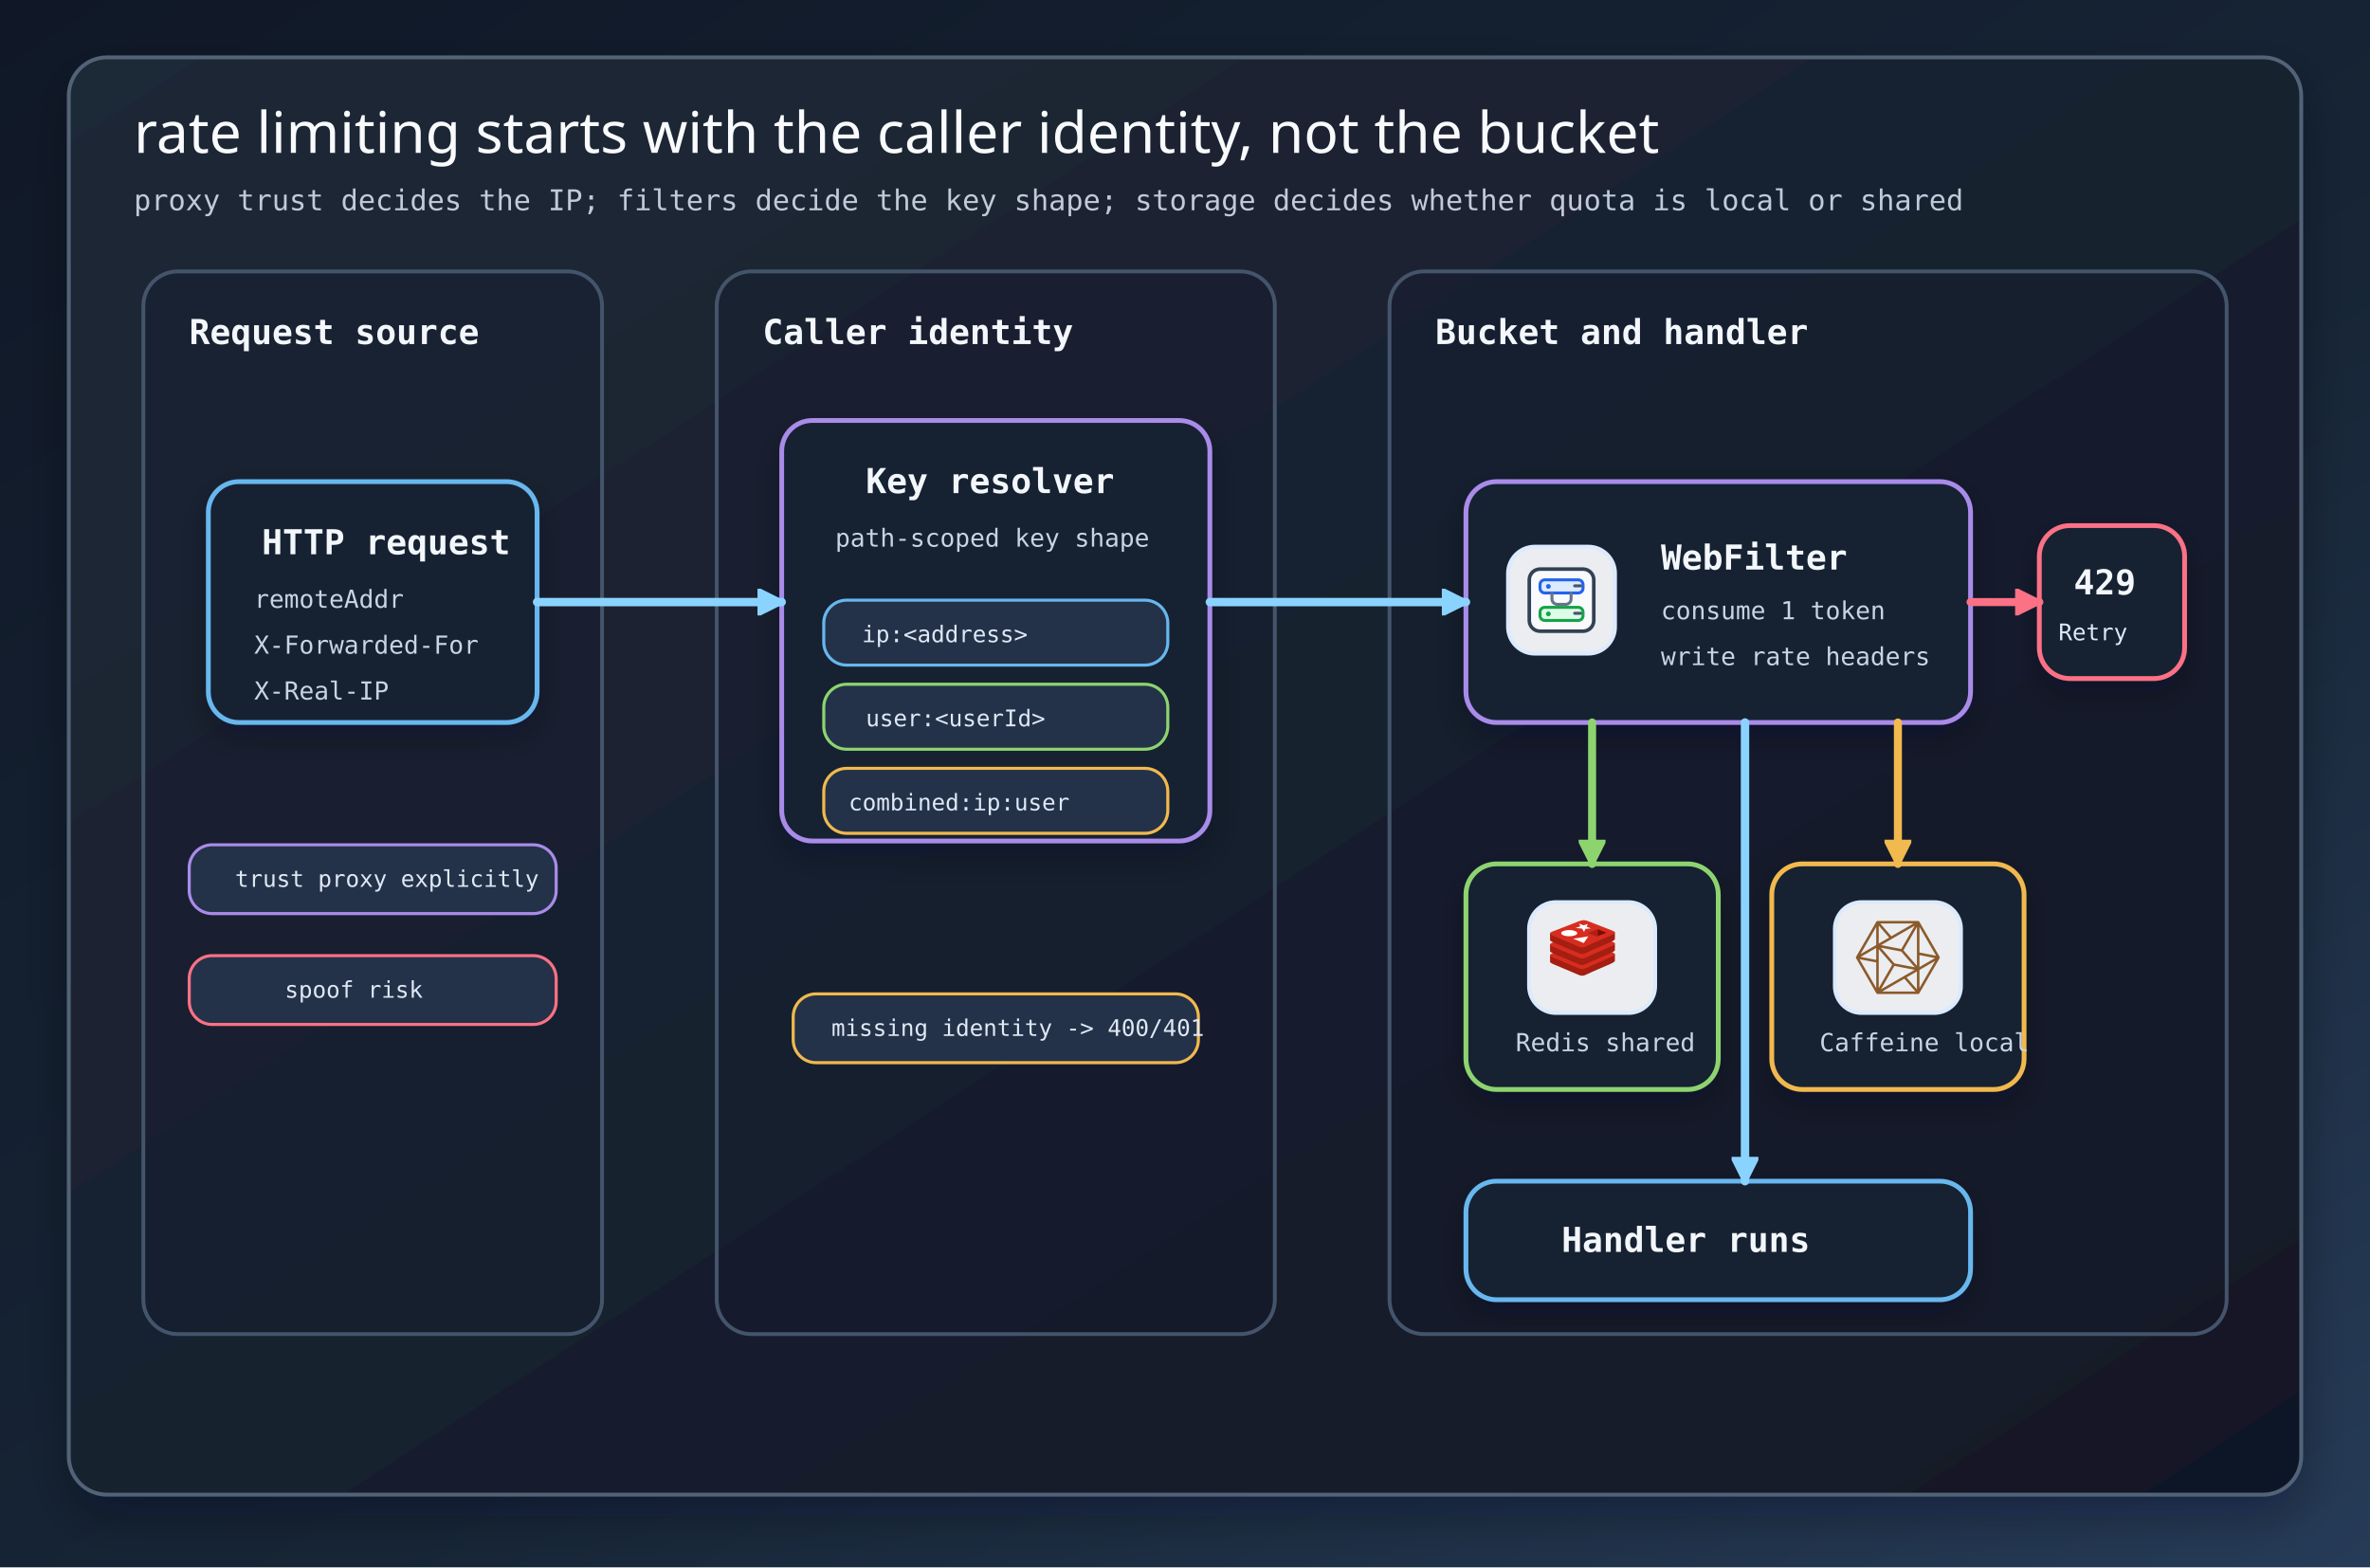
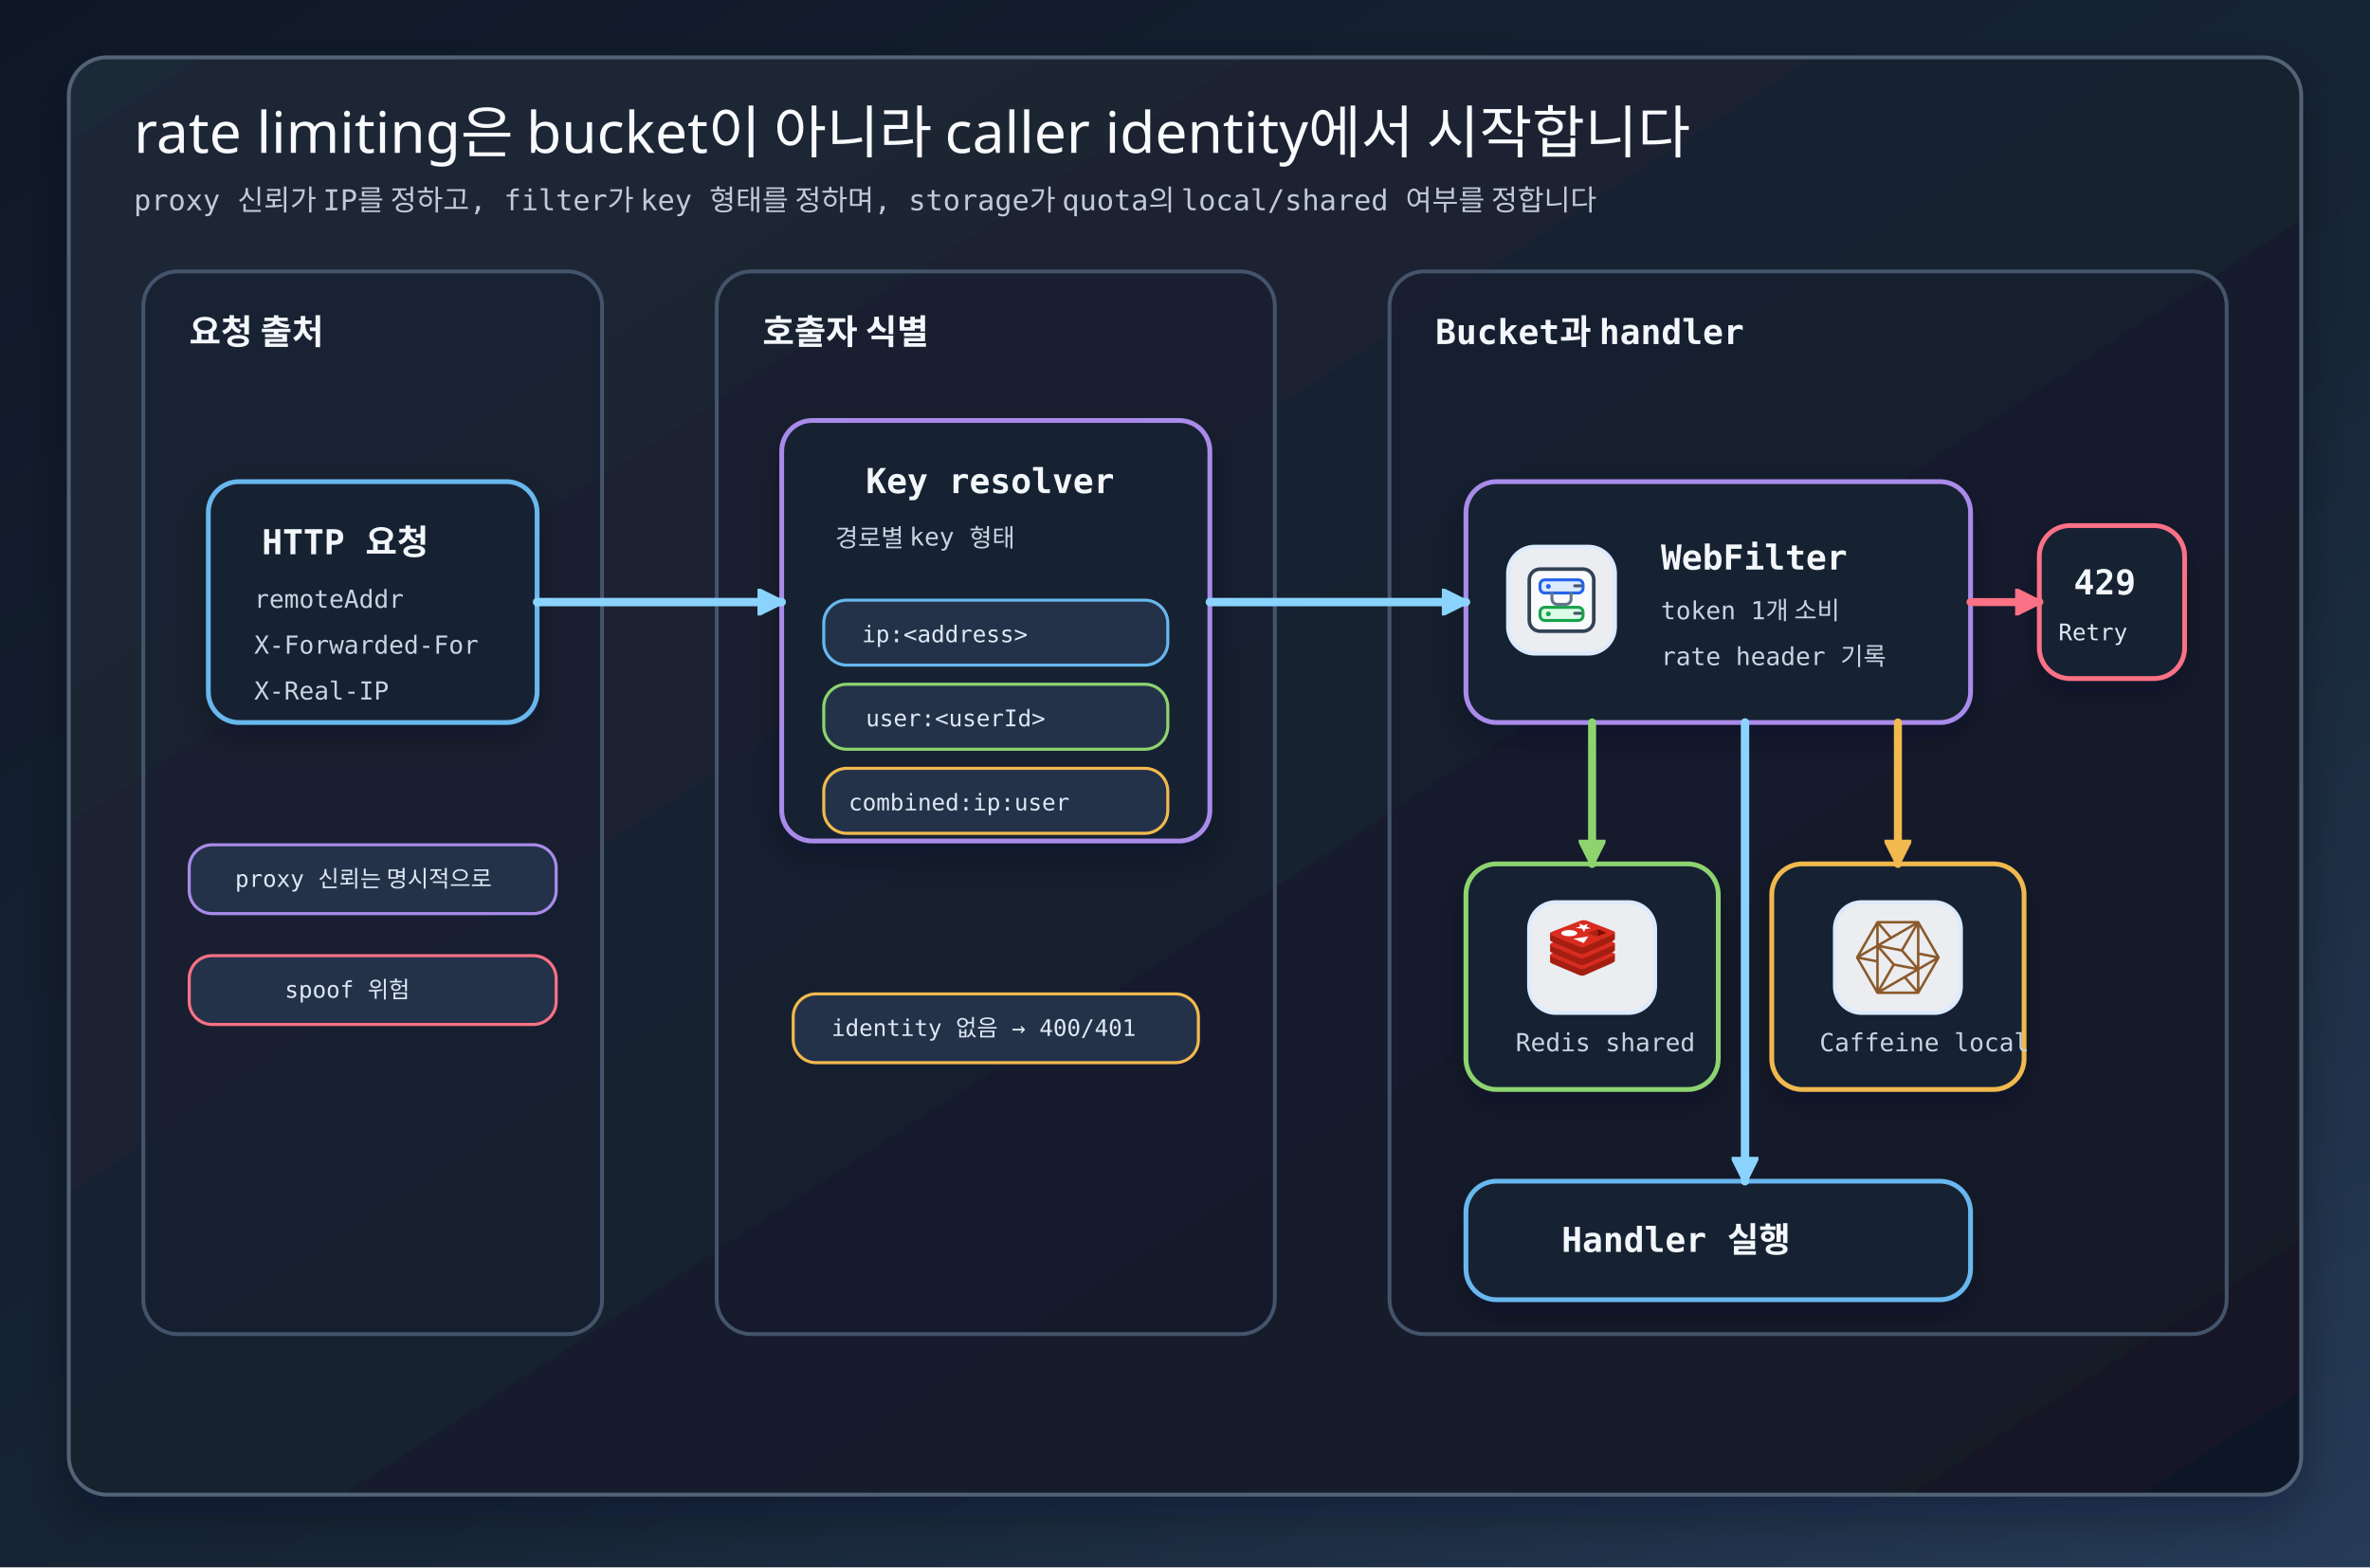
<svg xmlns="http://www.w3.org/2000/svg" width="1240" height="820" viewBox="0 0 1240 820" role="img" aria-labelledby="title desc">
  <defs>
    <marker id="arrow-blue" markerWidth="14" markerHeight="14" viewBox="0 0 10 10" refX="9" refY="5" markerUnits="userSpaceOnUse" orient="auto">
      <path d="M 0 0 L 10 5 L 0 10 Z" fill="#8bd3ff" stroke="#8bd3ff" stroke-dasharray="none" style="stroke-dasharray:none" />
    </marker>
    <marker id="arrow-green" markerWidth="14" markerHeight="14" viewBox="0 0 10 10" refX="9" refY="5" markerUnits="userSpaceOnUse" orient="auto">
      <path d="M 0 0 L 10 5 L 0 10 Z" fill="#8dd46f" stroke="#8dd46f" stroke-dasharray="none" style="stroke-dasharray:none" />
    </marker>
    <marker id="arrow-amber" markerWidth="14" markerHeight="14" viewBox="0 0 10 10" refX="9" refY="5" markerUnits="userSpaceOnUse" orient="auto">
      <path d="M 0 0 L 10 5 L 0 10 Z" fill="#f1b94e" stroke="#f1b94e" stroke-dasharray="none" style="stroke-dasharray:none" />
    </marker>
    <marker id="arrow-red" markerWidth="14" markerHeight="14" viewBox="0 0 10 10" refX="9" refY="5" markerUnits="userSpaceOnUse" orient="auto">
      <path d="M 0 0 L 10 5 L 0 10 Z" fill="#fb7185" stroke="#fb7185" stroke-dasharray="none" style="stroke-dasharray:none" />
    </marker>
    <linearGradient id="bgGradient" x1="0" y1="0" x2="1" y2="1">
      <stop offset="0%" stop-color="#101827" />
      <stop offset="58%" stop-color="#172536" />
      <stop offset="100%" stop-color="#263b57" />
    </linearGradient>
    <linearGradient id="panelGradient" x1="0" y1="0" x2="1" y2="1">
      <stop offset="0%" stop-color="#1f2937" />
      <stop offset="100%" stop-color="#111827" />
    </linearGradient>
    <filter id="panelShadow" x="-8%" y="-12%" width="116%" height="124%">
      <feDropShadow dx="0" dy="10" stdDeviation="12" flood-color="#020617" flood-opacity="0.32" />
    </filter>
    <filter id="cardShadow" x="-12%" y="-22%" width="124%" height="144%">
      <feDropShadow dx="0" dy="7" stdDeviation="8" flood-color="#020617" flood-opacity="0.28" />
    </filter>
    <path id="redis-B" d="M45.536 38.764c-2.013 1.05-12.44 5.337-14.66 6.494s-3.453 1.146-5.207.308-12.85-5.32-14.85-6.276c-1-.478-1.524-.88-1.524-1.26v-3.813s14.447-3.145 16.78-3.982 3.14-.867 5.126-.14 13.853 2.868 15.814 3.587v3.76c0 .377-.452.8-1.477 1.324z" />
    <path id="redis-C" d="M45.536 28.733c-2.013 1.05-12.44 5.337-14.66 6.494s-3.453 1.146-5.207.308-12.85-5.32-14.85-6.276-2.04-1.613-.077-2.382l15.332-5.935c2.332-.837 3.14-.867 5.126-.14s12.35 4.853 14.312 5.57 2.037 1.31.024 2.36z" />
    <style>
      .bg { fill: url(#bgGradient); }
      .panel { fill: url(#panelGradient); stroke: #536377; stroke-width: 2; rx: 20; filter: url(#panelShadow); }
      .lane { fill: #0f172a; fill-opacity: 0.2; stroke: #44546b; stroke-width: 2; rx: 18; }
      .card { fill: #172033; stroke: #60718a; stroke-width: 2.5; rx: 16; filter: url(#cardShadow); }
      .card-blue { stroke: #67b7ee; }
      .card-green { stroke: #8dd46f; }
      .card-amber { stroke: #f1b94e; }
      .card-purple { stroke: #a98be9; }
      .card-red { stroke: #fb7185; }
      .icon-back { fill: #f8fafc; fill-opacity: 0.94; stroke: #dbeafe; stroke-width: 2; }
-       .title { font: 30px "Architects Daughter", "Comic Mono", system-ui, sans-serif; fill: #f8fafc; }
-       .subtitle { font: 15px "Comic Mono", ui-monospace, monospace; fill: #c1cad8; }
-       .label { font: 18px "Comic Mono", ui-monospace, monospace; fill: #f3f7fb; font-weight: 700; }
-       .small { font: 13px "Comic Mono", ui-monospace, monospace; fill: #c9d4e2; }
-       .tiny { font: 12px "Comic Mono", ui-monospace, monospace; fill: #dfe8f5; }
+       .title { font: 30px "goorm Sans", "goorm Sans Code", system-ui, sans-serif; fill: #f8fafc; }
+       .subtitle { font: 15px "goorm Sans Code", ui-monospace, monospace; fill: #c1cad8; }
+       .label { font: 18px "goorm Sans Code", ui-monospace, monospace; fill: #f3f7fb; font-weight: 700; }
+       .small { font: 13px "goorm Sans Code", ui-monospace, monospace; fill: #c9d4e2; }
+       .tiny { font: 12px "goorm Sans Code", ui-monospace, monospace; fill: #dfe8f5; }
      .pill { fill: #243249; stroke-width: 1.6; rx: 12; }
      .line-blue { fill: none; stroke: #8bd3ff; stroke-width: 4.4; stroke-linecap: round; stroke-linejoin: round; marker-end: url(#arrow-blue); }
      .line-green { fill: none; stroke: #8dd46f; stroke-width: 4.2; stroke-linecap: round; stroke-linejoin: round; marker-end: url(#arrow-green); }
      .line-amber { fill: none; stroke: #f1b94e; stroke-width: 4.2; stroke-linecap: round; stroke-linejoin: round; marker-end: url(#arrow-amber); }
      .line-red { fill: none; stroke: #fb7185; stroke-width: 4.2; stroke-linecap: round; stroke-linejoin: round; marker-end: url(#arrow-red); }
    </style>
  </defs>
  <rect class="bg" width="1240" height="820" />
  <rect class="panel" x="36" y="30" width="1168" height="752" />
-   <text class="title" x="70" y="80">rate limiting starts with the caller identity, not the bucket</text>
-   <text class="subtitle" x="70" y="110">proxy trust decides the IP; filters decide the key shape; storage decides whether quota is local or shared</text>
+   <text class="title" x="70" y="80">rate limiting은 bucket이 아니라 caller identity에서 시작합니다</text>
+   <text class="subtitle" x="70" y="110">proxy 신뢰가 IP를 정하고, filter가 key 형태를 정하며, storage가 quota의 local/shared 여부를 정합니다</text>
  <g id="request-source">
    <rect class="lane" x="75" y="142" width="240" height="556" />
-     <text class="label" x="99" y="180">Request source</text>
+     <text class="label" x="99" y="180">요청 출처</text>
    <rect class="card card-blue" x="109" y="252" width="172" height="126" />
-     <text class="label" x="137" y="290">HTTP request</text>
+     <text class="label" x="137" y="290">HTTP 요청</text>
    <text class="small" x="133" y="318">remoteAddr</text>
    <text class="small" x="133" y="342">X-Forwarded-For</text>
    <text class="small" x="133" y="366">X-Real-IP</text>
    <rect class="pill" x="99" y="442" width="192" height="36" stroke="#a98be9" />
-     <text class="tiny" x="123" y="464">trust proxy explicitly</text>
+     <text class="tiny" x="123" y="464">proxy 신뢰는 명시적으로</text>
    <rect class="pill" x="99" y="500" width="192" height="36" stroke="#fb7185" />
-     <text class="tiny" x="149" y="522">spoof risk</text>
+     <text class="tiny" x="149" y="522">spoof 위험</text>
  </g>
  <g id="identity-strategy">
    <rect class="lane" x="375" y="142" width="292" height="556" />
-     <text class="label" x="399" y="180">Caller identity</text>
+     <text class="label" x="399" y="180">호출자 식별</text>
    <rect class="card card-purple" x="409" y="220" width="224" height="220" />
    <text class="label" x="453" y="258">Key resolver</text>
-     <text class="small" x="437" y="286">path-scoped key shape</text>
+     <text class="small" x="437" y="286">경로별 key 형태</text>
    <rect class="pill" x="431" y="314" width="180" height="34" stroke="#67b7ee" />
    <text class="tiny" x="451" y="336">ip:&lt;address&gt;</text>
    <rect class="pill" x="431" y="358" width="180" height="34" stroke="#8dd46f" />
    <text class="tiny" x="453" y="380">user:&lt;userId&gt;</text>
    <rect class="pill" x="431" y="402" width="180" height="34" stroke="#f1b94e" />
    <text class="tiny" x="444" y="424">combined:ip:user</text>
    <rect class="pill" x="415" y="520" width="212" height="36" stroke="#f1b94e" />
-     <text class="tiny" x="435" y="542">missing identity -&gt; 400/401</text>
+     <text class="tiny" x="435" y="542">identity 없음 → 400/401</text>
  </g>
  <g id="bucket-handler">
    <rect class="lane" x="727" y="142" width="438" height="556" />
-     <text class="label" x="751" y="180">Bucket and handler</text>
+     <text class="label" x="751" y="180">Bucket과 handler</text>
    <rect class="card card-purple" x="767" y="252" width="264" height="126" />
    <rect class="icon-back" x="789" y="286" width="56" height="56" rx="14" />
    <g data-bluetape4k-icon="generic-microservice" transform="translate(797 294) scale(0.3125)">
      <rect x="10" y="12" width="108" height="104" rx="18" fill="#f8fafc" stroke="#334155" stroke-width="6" />
      <rect x="28" y="30" width="72" height="22" rx="8" fill="#dbeafe" stroke="#2563eb" stroke-width="5" />
      <rect x="28" y="76" width="72" height="22" rx="8" fill="#dcfce7" stroke="#16a34a" stroke-width="5" />
      <path d="M48 52v10c0 5 4 9 9 9h14c5 0 9-4 9-9V52" fill="none" stroke="#64748b" stroke-width="5" stroke-linecap="round" stroke-linejoin="round" />
      <circle cx="42" cy="41" r="4" fill="#2563eb" />
      <circle cx="42" cy="87" r="4" fill="#16a34a" />
      <path d="M86 40h10M86 86h10" fill="none" stroke="#475569" stroke-width="5" stroke-linecap="round" />
    </g>
    <text class="label" x="869" y="298">WebFilter</text>
-     <text class="small" x="869" y="324">consume 1 token</text>
-     <text class="small" x="869" y="348">write rate headers</text>
+     <text class="small" x="869" y="324">token 1개 소비</text>
+     <text class="small" x="869" y="348">rate header 기록</text>
    <rect class="card card-red" x="1067" y="275" width="76" height="80" />
    <text class="label" x="1085" y="311">429</text>
    <text class="tiny" x="1077" y="335">Retry</text>
    <rect class="card card-green" x="767" y="452" width="132" height="118" />
    <rect class="icon-back" x="800" y="472" width="66" height="58" rx="14" />
    <g data-bluetape4k-icon="redis" transform="translate(811 479) scale(1.06)">
      <g transform="matrix(.848327 0 0 .848327 -7.883573 -9.449691)">
        <use href="#redis-B" fill="#a41e11" />
        <path d="M45.536 34.95c-2.013 1.05-12.44 5.337-14.66 6.494s-3.453 1.146-5.207.308-12.85-5.32-14.85-6.276-2.04-1.613-.077-2.382l15.332-5.936c2.332-.836 3.14-.867 5.126-.14S43.55 31.87 45.51 32.6s2.037 1.31.024 2.36z" fill="#d82c20" />
        <use href="#redis-B" y="-6.218" fill="#a41e11" />
        <use href="#redis-C" fill="#d82c20" />
        <path d="M45.536 26.098c-2.013 1.05-12.44 5.337-14.66 6.495s-3.453 1.146-5.207.308-12.85-5.32-14.85-6.276c-1-.478-1.524-.88-1.524-1.26V21.55s14.447-3.145 16.78-3.982 3.14-.867 5.126-.14 13.853 2.868 15.814 3.587v3.76c0 .377-.452.8-1.477 1.324z" fill="#a41e11" />
        <use href="#redis-C" y="-6.449" fill="#d82c20" />
        <g fill="#fff">
          <path d="M29.096 20.712l-1.182-1.965-3.774-.34 2.816-1.016-.845-1.56 2.636 1.03 2.486-.814-.672 1.612 2.534.95-3.268.34zM22.8 24.624l8.74-1.342-2.64 3.872z" />
          <ellipse cx="20.444" rx="4.672" ry="1.811" cy="21.402" />
        </g>
        <path d="M42.132 21.138l-5.17 2.042-.004-4.087z" fill="#7a0c00" />
        <path d="M36.963 23.18l-.56.22-5.166-2.042 5.723-2.264z" fill="#ad2115" />
      </g>
    </g>
    <text class="small" x="793" y="550">Redis shared</text>
    <rect class="card card-amber" x="927" y="452" width="132" height="118" />
    <rect class="icon-back" x="960" y="472" width="66" height="58" rx="14" />
    <g data-bluetape4k-icon="caffeine" transform="translate(971 479) scale(1.83)">
      <path fill="#8B5A2B" d="M6.162 1.557c-.18.006-.263.137-.293.18L.05 11.82c-.07.142-.06.27-.004.356 1.942 3.36 3.882 6.723 5.822 10.085a.337.337 0 00.305.182h11.65c.138.003.26-.09.31-.182 1.94-3.36 3.878-6.721 5.82-10.08a.361.361 0 000-.358l-5.82-10.085c-.112-.193-.308-.181-.308-.181zm.804.719h9.513L10.136 5.94zm-.427.603l2.964 3.426L6.54 8.018zm10.3.018l-3.86 6.685L7.19 8.469zm1.341.357l4.756 8.246-4.756-.916zm-12.36.002v5.176l-4.48 2.587zm11.64 0v11.142l-3.857-4.457zM7.127 9.186l5.847 1.126 3.898 4.502-5.842-1.125zM5.82 9.26v3.425l-4.45-.855zm.72.341l3.856 4.457-3.857 6.685zm11.64 1.713l4.447.856-4.447 2.57zM1.062 12.5l4.76.916v7.33zm21.597.48l-4.479 7.763v-5.175zm-11.64 1.437l5.79 1.114-9.649 5.572zm6.44 1.565v5.138l-2.964-3.425zm-3.597 2.078l3.172 3.664H7.52z" />
    </g>
    <text class="small" x="952" y="550">Caffeine local</text>
    <rect class="card card-blue" x="767" y="618" width="264" height="62" />
-     <text class="label" x="817" y="655">Handler runs</text>
+     <text class="label" x="817" y="655">Handler 실행</text>
  </g>
-   <path class="line-blue" data-connector="request-to-identity" d="M 281 315 L 409 315" />
-   <path class="line-blue" data-connector="identity-to-filter" d="M 633 315 L 767 315" />
-   <path class="line-green" data-connector="filter-to-redis-storage" d="M 833 378 L 833 452" />
-   <path class="line-amber" data-connector="filter-to-caffeine-storage" d="M 993 378 L 993 452" />
-   <path class="line-blue" data-connector="filter-to-handler" d="M 913 378 L 913 618" />
-   <path class="line-red" data-connector="filter-to-rate-limit-response" d="M 1031 315 L 1067 315" />
+   <path class="connector line-blue" data-connector="request-to-identity" d="M 281 315 L 409 315" />
+   <path class="connector line-blue" data-connector="identity-to-filter" d="M 633 315 L 767 315" />
+   <path class="connector line-green" data-connector="filter-to-redis-storage" d="M 833 378 L 833 452" />
+   <path class="connector line-amber" data-connector="filter-to-caffeine-storage" d="M 993 378 L 993 452" />
+   <path class="connector line-blue" data-connector="filter-to-handler" d="M 913 378 L 913 618" />
+   <path class="connector line-red" data-connector="filter-to-rate-limit-response" d="M 1031 315 L 1067 315" />
</svg>
